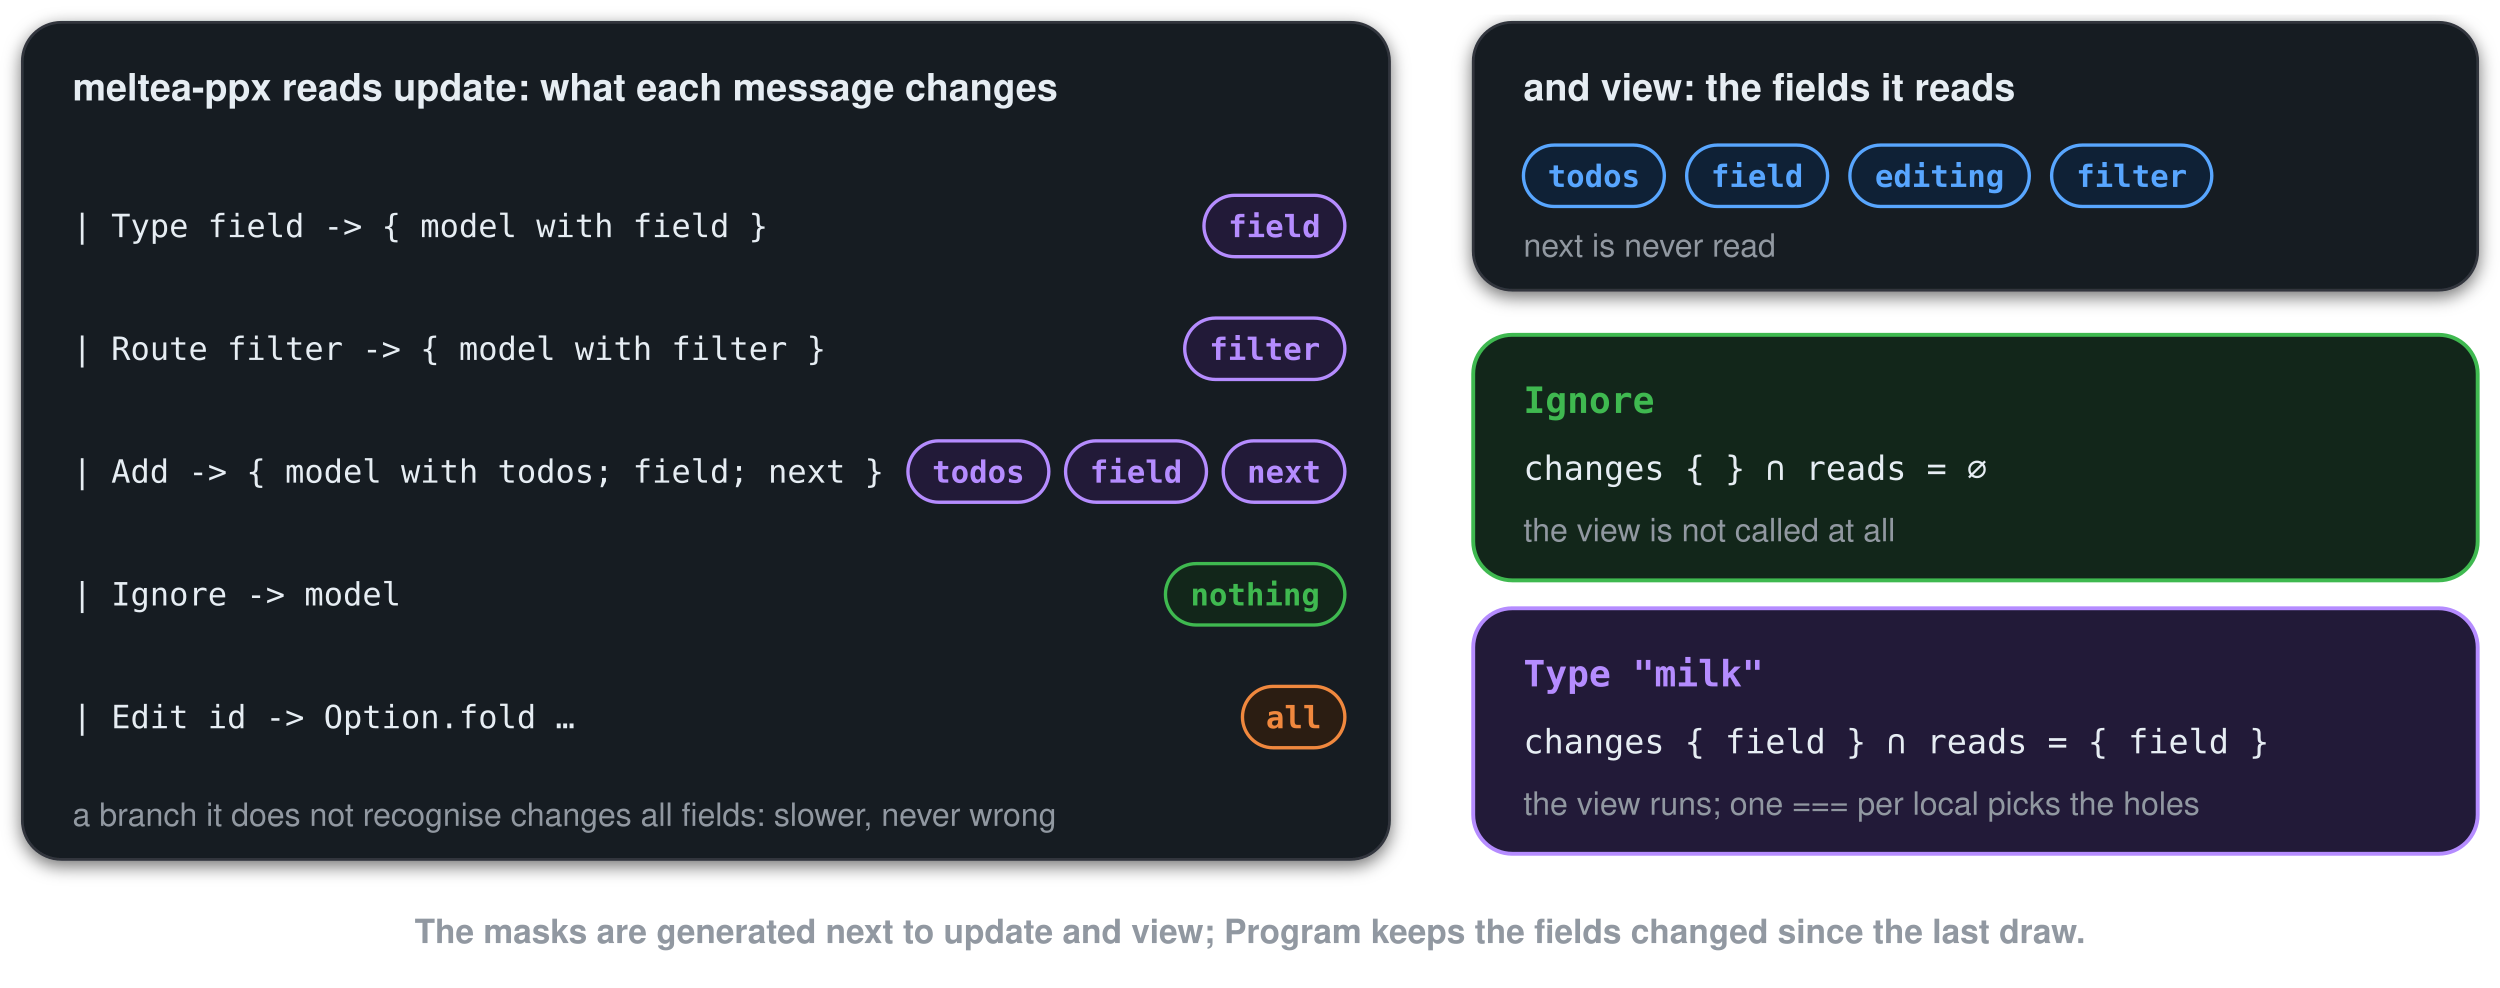
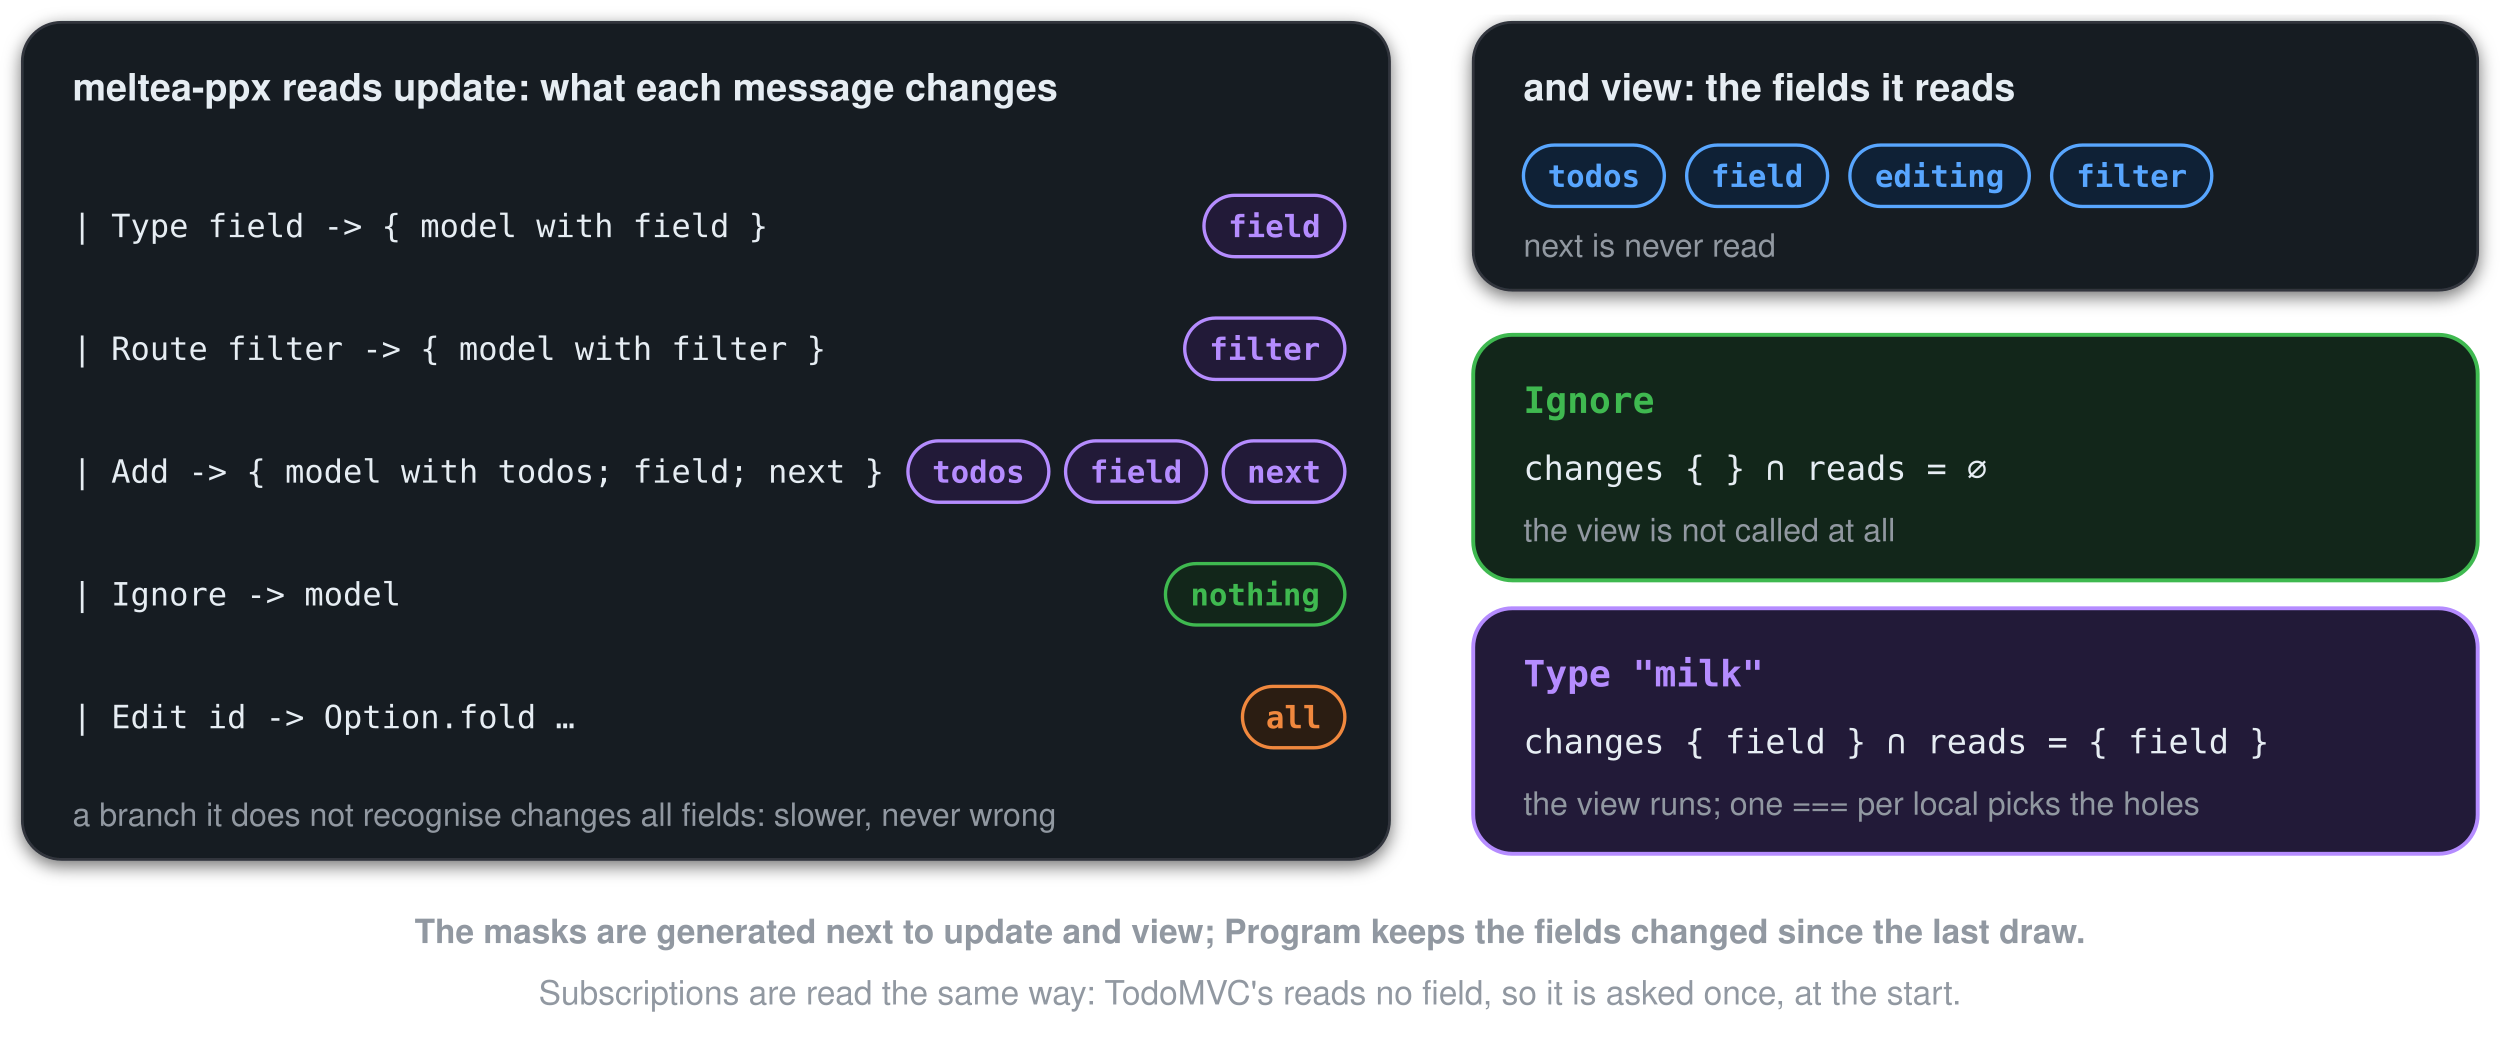
- <svg xmlns="http://www.w3.org/2000/svg" viewBox="-8 -8 896 354" width="896" height="354" role="img" aria-label="Fields an update changes, in Meltea's TodoMVC: meltea-ppx reads update and finds what each message can change: Type changes field, Route changes filter, Add changes todos, field and next, Ignore changes nothing, and Edit, which it does not recognise, changes all fields. It reads view the same way: todos, field, editing and filter, never next. After Ignore nothing the view reads changed, so the view is not called; after Type the view runs and one === per local picks the holes to write">
+ <svg xmlns="http://www.w3.org/2000/svg" viewBox="-8 -8 896 376" width="896" height="376" role="img" aria-label="Fields an update changes, in Meltea's TodoMVC: meltea-ppx reads update and finds what each message can change: Type changes field, Route changes filter, Add changes todos, field and next, Ignore changes nothing, and Edit, which it does not recognise, changes all fields. It reads view the same way: todos, field, editing and filter, never next. After Ignore nothing the view reads changed, so the view is not called; after Type the view runs and one === per local picks the holes to write. subscriptions are read the same way, and are asked again only after a draw that changed a field they read">
  <style>text { font-family: -apple-system, BlinkMacSystemFont, 'Segoe UI', Helvetica, Arial, sans-serif; fill: #e6edf3; }.mono { font-family: ui-monospace, SFMono-Regular, Menlo, Consolas, monospace; white-space: pre; }.muted { fill: #9198a1; } .faint { fill: #6e7681; }.accent { fill: #b58cff; } .green { fill: #3fb950; }.orange { fill: #f0883e; } .blue { fill: #58a6ff; }.flow { stroke-dasharray: 6 8; animation: flow 1.1s linear infinite; }@keyframes flow { to { stroke-dashoffset: -28; } }.pulse { animation: pulse 2.2s ease-in-out infinite; }@keyframes pulse { 0%, 100% { opacity: 1; } 50% { opacity: 0.35; } }@media (prefers-reduced-motion: reduce) { .flow, .pulse { animation: none; } }</style>
  <defs>
    <marker id="arrow-muted" viewBox="0 0 10 10" refX="9" refY="5" markerWidth="7" markerHeight="7" orient="auto-start-reverse">
      <path d="M0,0 L10,5 L0,10 z" fill="#9198a1" />
    </marker>
    <marker id="arrow-accent" viewBox="0 0 10 10" refX="9" refY="5" markerWidth="7" markerHeight="7" orient="auto-start-reverse">
      <path d="M0,0 L10,5 L0,10 z" fill="#b58cff" />
    </marker>
    <marker id="arrow-green" viewBox="0 0 10 10" refX="9" refY="5" markerWidth="7" markerHeight="7" orient="auto-start-reverse">
      <path d="M0,0 L10,5 L0,10 z" fill="#3fb950" />
    </marker>
    <marker id="arrow-orange" viewBox="0 0 10 10" refX="9" refY="5" markerWidth="7" markerHeight="7" orient="auto-start-reverse">
      <path d="M0,0 L10,5 L0,10 z" fill="#f0883e" />
    </marker>
    <marker id="arrow-blue" viewBox="0 0 10 10" refX="9" refY="5" markerWidth="7" markerHeight="7" orient="auto-start-reverse">
      <path d="M0,0 L10,5 L0,10 z" fill="#58a6ff" />
    </marker>
    <filter id="lift" x="-5%" y="-5%" width="110%" height="125%">
      <feDropShadow dx="0" dy="2" stdDeviation="3" flood-color="#000000" flood-opacity="0.55" />
    </filter>
    <linearGradient id="glow" x1="0" y1="0" x2="1" y2="0">
      <stop offset="0" stop-color="#b58cff" />
      <stop offset="1" stop-color="#58a6ff" />
    </linearGradient>
  </defs>
  <rect x="0" y="0" width="490" height="300" rx="14" fill="#161b22" stroke="#30363d" stroke-width="1" filter="url(#lift)" />
  <text x="18" y="28" font-size="13.5" xml:space="preserve" font-weight="700">meltea-ppx reads update: what each message changes</text>
  <text x="18" y="77" font-size="11.5" xml:space="preserve" class="mono">| Type field -&gt; { model with field }</text>
  <rect x="423.5" y="62" width="50.5" height="22" rx="11" fill="#221a38" stroke="#b58cff" stroke-width="1.2" />
  <text x="448.75" y="77" font-size="11" xml:space="preserve" class="mono accent" font-weight="700" text-anchor="middle">field</text>
  <text x="18" y="121" font-size="11.5" xml:space="preserve" class="mono">| Route filter -&gt; { model with filter }</text>
  <rect x="416.6" y="106" width="57.4" height="22" rx="11" fill="#221a38" stroke="#b58cff" stroke-width="1.2" />
  <text x="445.3" y="121" font-size="11" xml:space="preserve" class="mono accent" font-weight="700" text-anchor="middle">filter</text>
  <text x="18" y="165" font-size="11.5" xml:space="preserve" class="mono">| Add -&gt; { model with todos; field; next }</text>
  <rect x="430.4" y="150" width="43.6" height="22" rx="11" fill="#221a38" stroke="#b58cff" stroke-width="1.2" />
  <text x="452.2" y="165" font-size="11" xml:space="preserve" class="mono accent" font-weight="700" text-anchor="middle">next</text>
  <rect x="373.9" y="150" width="50.5" height="22" rx="11" fill="#221a38" stroke="#b58cff" stroke-width="1.2" />
  <text x="399.15" y="165" font-size="11" xml:space="preserve" class="mono accent" font-weight="700" text-anchor="middle">field</text>
  <rect x="317.4" y="150" width="50.5" height="22" rx="11" fill="#221a38" stroke="#b58cff" stroke-width="1.2" />
  <text x="342.65" y="165" font-size="11" xml:space="preserve" class="mono accent" font-weight="700" text-anchor="middle">todos</text>
  <text x="18" y="209" font-size="11.5" xml:space="preserve" class="mono">| Ignore -&gt; model</text>
  <rect x="409.7" y="194" width="64.3" height="22" rx="11" fill="#12261a" stroke="#3fb950" stroke-width="1.2" />
  <text x="441.85" y="209" font-size="11" xml:space="preserve" class="mono green" font-weight="700" text-anchor="middle">nothing</text>
  <text x="18" y="253" font-size="11.5" xml:space="preserve" class="mono">| Edit id -&gt; Option.fold …</text>
  <rect x="437.3" y="238" width="36.7" height="22" rx="11" fill="#2b1d12" stroke="#f0883e" stroke-width="1.2" />
  <text x="455.65" y="253" font-size="11" xml:space="preserve" class="mono orange" font-weight="700" text-anchor="middle">all</text>
  <text x="18" y="288" font-size="11.5" xml:space="preserve" class="muted">a branch it does not recognise changes all fields: slower, never wrong</text>
  <rect x="520" y="0" width="360" height="96" rx="14" fill="#161b22" stroke="#30363d" stroke-width="1" filter="url(#lift)" />
  <text x="538" y="28" font-size="13.5" xml:space="preserve" font-weight="700">and view: the fields it reads</text>
  <rect x="538" y="44" width="50.5" height="22" rx="11" fill="#0f2136" stroke="#58a6ff" stroke-width="1.2" />
  <text x="563.25" y="59" font-size="11" xml:space="preserve" class="mono blue" font-weight="700" text-anchor="middle">todos</text>
  <rect x="596.5" y="44" width="50.5" height="22" rx="11" fill="#0f2136" stroke="#58a6ff" stroke-width="1.2" />
  <text x="621.75" y="59" font-size="11" xml:space="preserve" class="mono blue" font-weight="700" text-anchor="middle">field</text>
  <rect x="655.0" y="44" width="64.3" height="22" rx="11" fill="#0f2136" stroke="#58a6ff" stroke-width="1.2" />
  <text x="687.15" y="59" font-size="11" xml:space="preserve" class="mono blue" font-weight="700" text-anchor="middle">editing</text>
  <rect x="727.3" y="44" width="57.4" height="22" rx="11" fill="#0f2136" stroke="#58a6ff" stroke-width="1.2" />
  <text x="756.0" y="59" font-size="11" xml:space="preserve" class="mono blue" font-weight="700" text-anchor="middle">filter</text>
  <text x="538" y="84" font-size="11.5" xml:space="preserve" class="muted">next is never read</text>
  <rect x="520" y="112" width="360" height="88" rx="14" fill="#12261a" stroke="#3fb950" stroke-width="1.4" />
  <text x="538" y="140" font-size="13" xml:space="preserve" class="mono green" font-weight="700">Ignore</text>
  <text x="538" y="164" font-size="12" xml:space="preserve" class="mono">changes { } ∩ reads = ∅</text>
  <text x="538" y="186" font-size="11.5" xml:space="preserve" class="muted">the view is not called at all</text>
  <rect x="520" y="210" width="360" height="88" rx="14" fill="#221a38" stroke="#b58cff" stroke-width="1.4" />
  <text x="538" y="238" font-size="13" xml:space="preserve" class="mono accent" font-weight="700">Type "milk"</text>
  <text x="538" y="262" font-size="12" xml:space="preserve" class="mono">changes { field } ∩ reads = { field }</text>
  <text x="538" y="284" font-size="11.5" xml:space="preserve" class="muted">the view runs; one === per local picks the holes</text>
  <text x="440" y="330" font-size="12" xml:space="preserve" class="muted" font-weight="600" text-anchor="middle">The masks are generated next to update and view; Program keeps the fields changed since the last draw.</text>
+   <text x="440" y="352" font-size="12" xml:space="preserve" class="muted" text-anchor="middle">Subscriptions are read the same way: TodoMVC's reads no field, so it is asked once, at the start.</text>
</svg>
